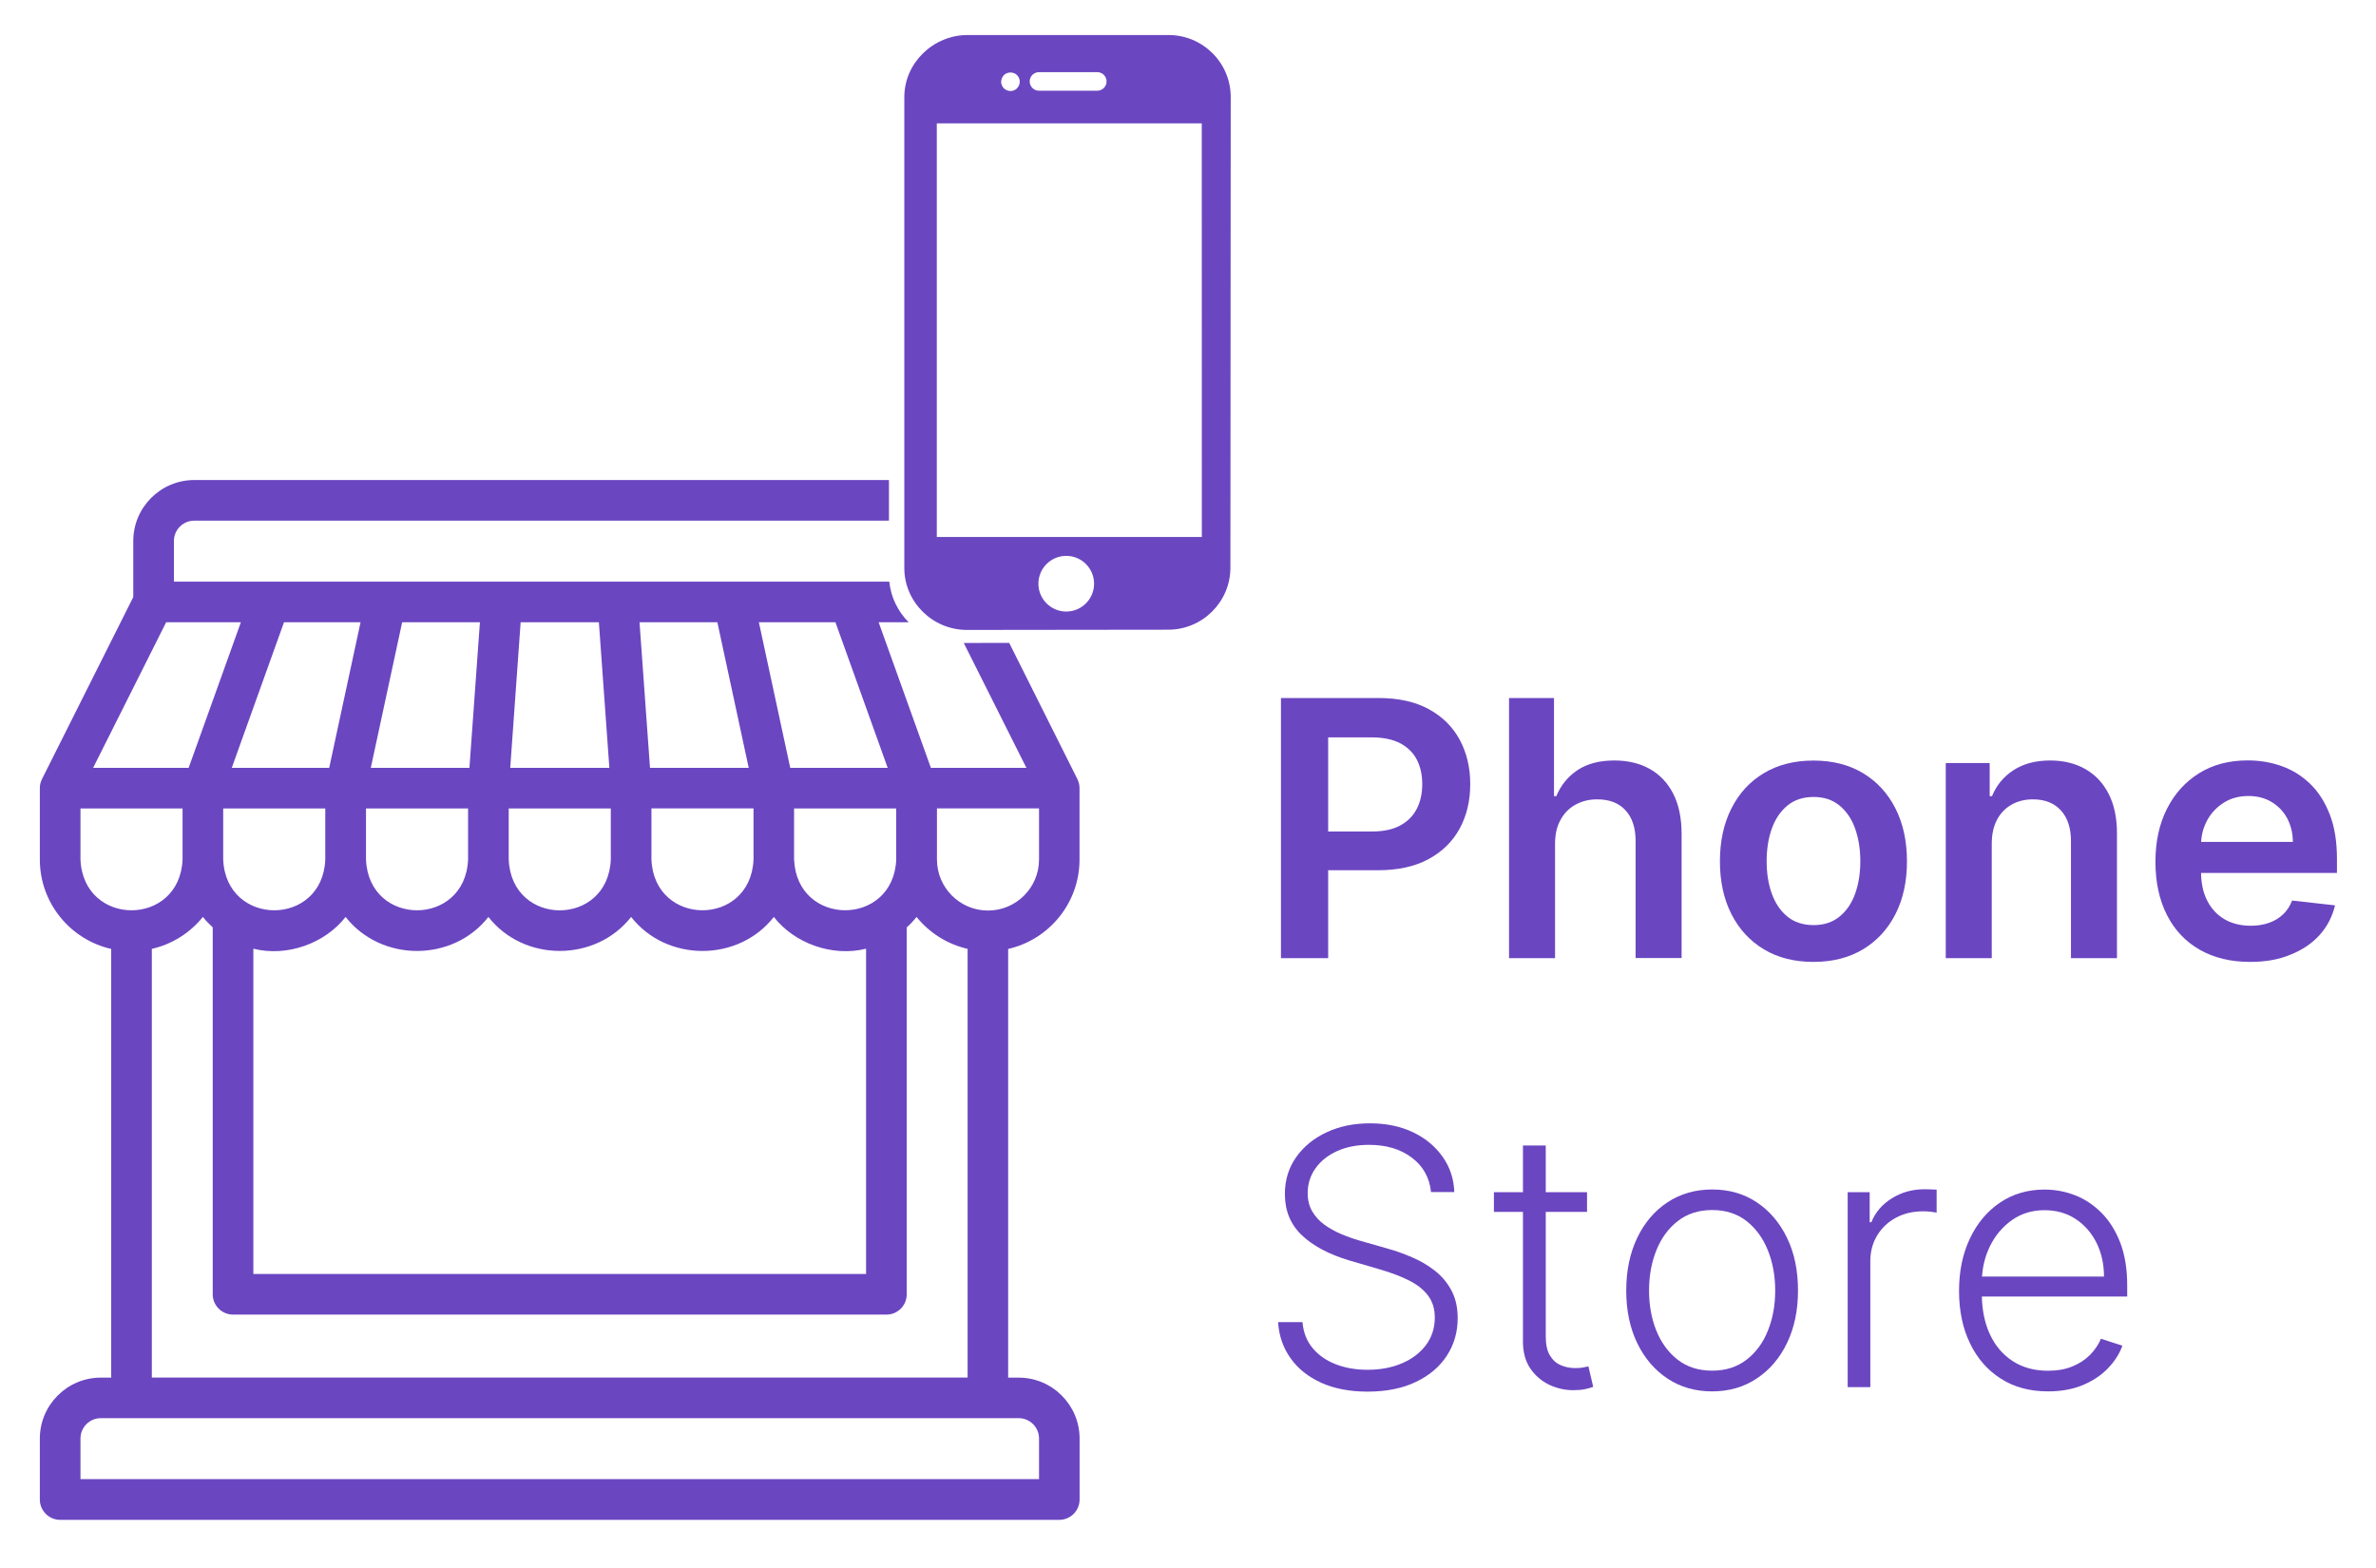
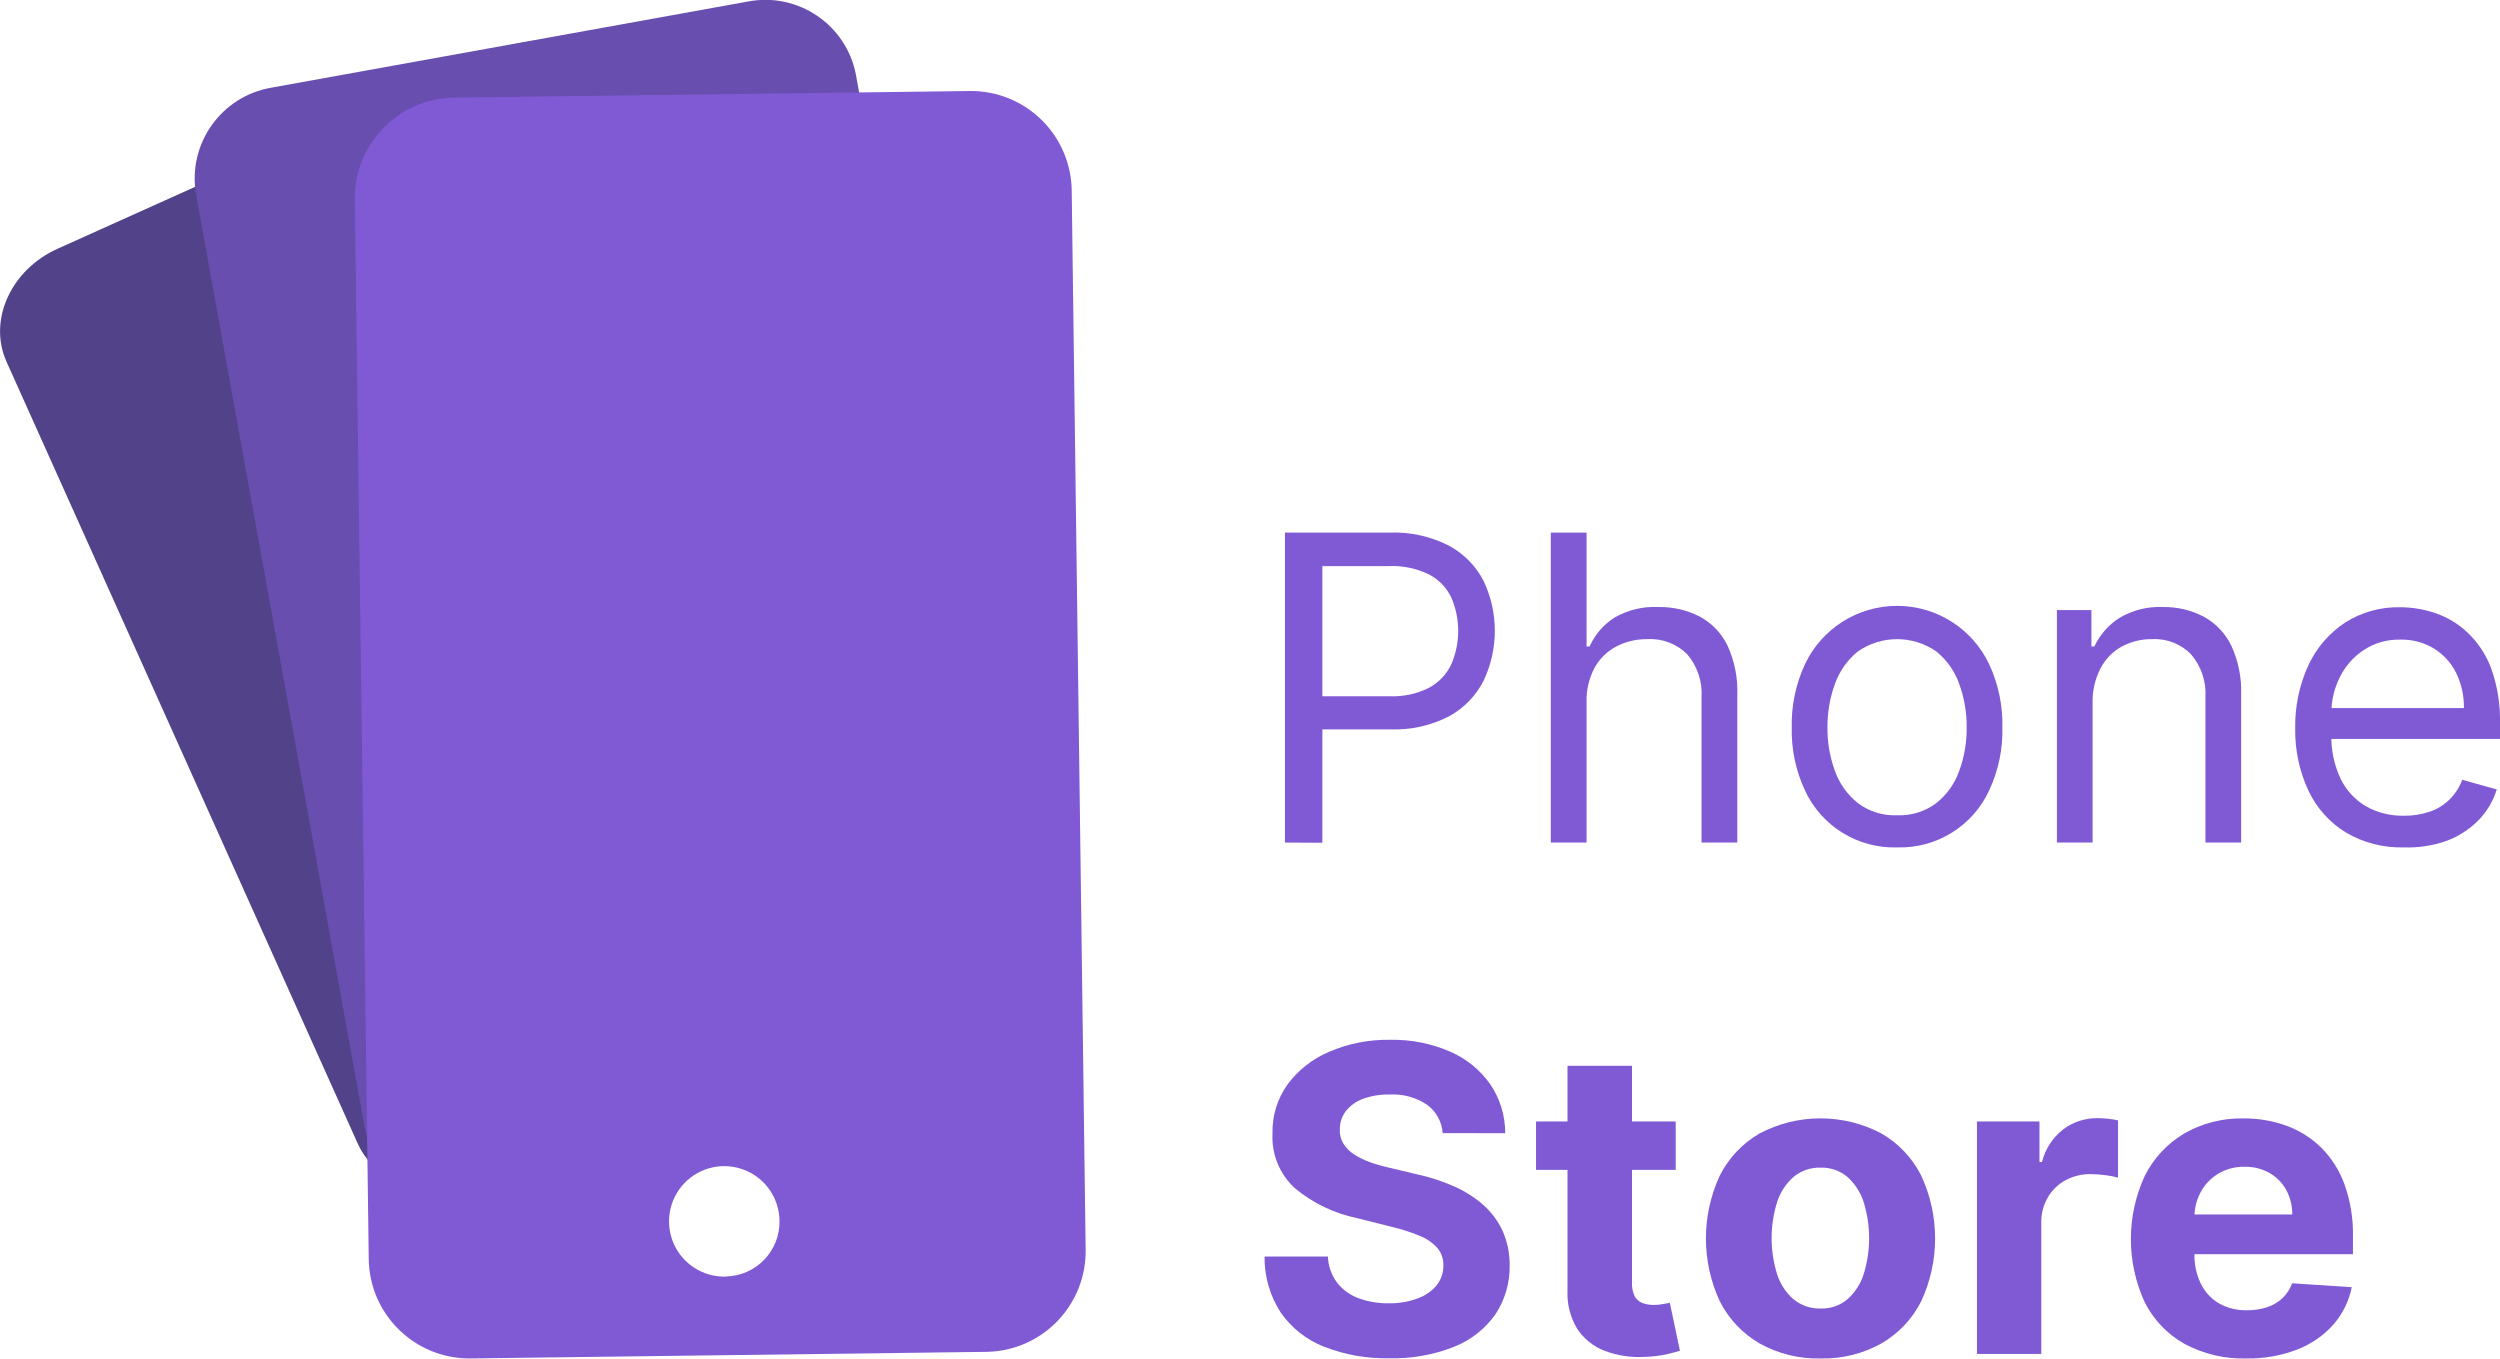
- <svg xmlns="http://www.w3.org/2000/svg" version="1.1" id="Capa_1" x="0px" y="0px" viewBox="0 0 297 196" style="enable-background:new 0 0 297 196;" xml:space="preserve">
-   <style type="text/css">
- 	.st0{fill:#6B46C1;}
- </style>
-   <g>
-     <g>
-       <g>
-         <g>
-           <path class="st0" d="M146.07,4.38h-25.13c-4.27,0-7.9,3.48-7.9,7.75v58.88c0,4.27,3.55,7.74,7.82,7.74l25.17-0.03      c4.27,0,7.77-3.47,7.77-7.75l0.04-58.86C153.83,7.84,150.35,4.38,146.07,4.38z M129.87,9.02h7.29c0.64,0,1.16,0.52,1.16,1.16      s-0.52,1.16-1.16,1.16h-7.29c-0.64,0-1.16-0.52-1.16-1.16C128.71,9.54,129.23,9.02,129.87,9.02z M125.49,9.39      c0.43-0.43,1.21-0.44,1.64,0c0.22,0.22,0.34,0.52,0.34,0.83c0,0.3-0.13,0.6-0.34,0.82c-0.21,0.22-0.52,0.34-0.82,0.34      c-0.31,0-0.6-0.13-0.83-0.34c-0.21-0.22-0.34-0.52-0.34-0.82C125.15,9.91,125.28,9.61,125.49,9.39z M133.28,76.45      c-1.92,0-3.48-1.56-3.48-3.48c0-1.92,1.56-3.48,3.48-3.48s3.48,1.56,3.48,3.48C136.76,74.89,135.2,76.45,133.28,76.45z       M150.23,67.13H117.1V15.42h33.12L150.23,67.13L150.23,67.13z" />
-         </g>
-       </g>
-       <path class="st0" d="M126.15,80.37l-5.68,0.01l7.83,15.61h-11.94l-6.53-18.2h3.75c-1.33-1.34-2.22-3.11-2.42-5.08H21.74v-5.08    c0-1.4,1.14-2.54,2.54-2.54h86.84v-5.08H24.28c-4.2,0-7.62,3.42-7.62,7.62v7.01L5.25,97.39c-0.18,0.35-0.27,0.74-0.27,1.14v8.92    c0,5.45,3.82,10.02,8.92,11.18v53.59H12.6c-4.2,0-7.62,3.42-7.62,7.62v7.62c0,1.4,1.14,2.54,2.54,2.54h124.89    c1.4,0,2.54-1.14,2.54-2.54v-7.62c0-4.2-3.42-7.62-7.62-7.62h-1.31v-53.59c5.1-1.16,8.92-5.73,8.92-11.18v-8.92    c0-0.4-0.09-0.78-0.27-1.14L126.15,80.37z M113.34,161.81v-45.87c0.44-0.4,0.86-0.84,1.23-1.31c1.59,1.97,3.83,3.41,6.38,3.99    v53.59H18.98v-53.59c2.56-0.58,4.79-2.02,6.38-3.99c0.38,0.47,0.79,0.9,1.23,1.3v45.87c0,1.4,1.14,2.54,2.54,2.54h81.67    C112.2,164.35,113.34,163.21,113.34,161.81z M27.9,107.45v-6.38h12.76v6.38C40.32,115.92,28.25,115.91,27.9,107.45z     M112.03,107.46c-0.37,8.47-12.44,8.43-12.77-0.03v-6.36h12.76v6.38C112.03,107.45,112.03,107.46,112.03,107.46z M104.43,77.79    l6.53,18.2H98.78l-3.92-18.2H104.43z M94.19,107.46c-0.37,8.46-12.41,8.44-12.76-0.01c0-0.01,0-0.01,0-0.02v-6.37h12.76v6.38    C94.19,107.45,94.19,107.46,94.19,107.46z M89.67,77.79l3.92,18.2H81.25l-1.31-18.2H89.67z M65.08,77.79h9.78l1.31,18.2H63.78    L65.08,77.79z M63.59,101.07h12.76v6.38c0,0.01,0,0.01,0,0.02c-0.37,8.46-12.42,8.44-12.76-0.02V101.07z M61.05,114.63    c4.44,5.67,13.4,5.66,17.84,0c4.44,5.67,13.4,5.67,17.84,0c2.56,3.29,7.29,5.03,11.53,3.97v40.66H31.67v-40.66    c4.24,1.06,8.97-0.68,11.53-3.97C47.65,120.3,56.61,120.3,61.05,114.63z M50.27,77.79h9.72l-1.31,18.2H46.35L50.27,77.79z     M45.75,101.07h12.76v6.38c-0.35,8.47-12.42,8.46-12.76,0V101.07z M45.07,77.79l-3.92,18.2H28.97l6.53-18.2H45.07z M20.77,77.79    h9.34l-6.53,18.2H11.64L20.77,77.79z M10.06,107.45v-6.38h12.76v6.38C22.47,115.92,10.41,115.91,10.06,107.45z M127.34,177.29    c1.4,0,2.54,1.14,2.54,2.54v5.08H10.06v-5.08c0-1.4,1.14-2.54,2.54-2.54H127.34z M129.88,107.45c0,3.52-2.86,6.38-6.38,6.38    c-3.52,0-6.38-2.86-6.38-6.38c0-0.01,0-0.01,0-0.02v-6.37h12.76V107.45z" />
-     </g>
-     <g>
-       <path class="st0" d="M160.12,119.78V87.26h12.19c2.5,0,4.6,0.47,6.3,1.4c1.7,0.93,2.99,2.21,3.86,3.83s1.31,3.47,1.31,5.53    c0,2.09-0.44,3.94-1.32,5.56c-0.88,1.62-2.18,2.89-3.89,3.82c-1.71,0.93-3.83,1.39-6.33,1.39h-8.08v-4.84h7.29    c1.46,0,2.66-0.25,3.59-0.76c0.93-0.51,1.62-1.21,2.07-2.1c0.45-0.89,0.67-1.91,0.67-3.06c0-1.15-0.22-2.17-0.67-3.05    c-0.45-0.88-1.14-1.56-2.08-2.06c-0.94-0.49-2.14-0.74-3.61-0.74h-5.4v27.6H160.12z" />
-       <path class="st0" d="M194.38,105.49v14.29h-5.75V87.26h5.62v12.27h0.29c0.57-1.38,1.46-2.46,2.66-3.26c1.2-0.8,2.73-1.2,4.6-1.2    c1.69,0,3.17,0.35,4.43,1.06c1.26,0.71,2.24,1.75,2.93,3.11s1.04,3.03,1.04,5v15.53h-5.75v-14.64c0-1.64-0.42-2.92-1.26-3.83    c-0.84-0.92-2.02-1.37-3.53-1.37c-1.02,0-1.92,0.22-2.72,0.66c-0.8,0.44-1.42,1.07-1.87,1.9    C194.61,103.31,194.38,104.31,194.38,105.49z" />
-       <path class="st0" d="M226.68,120.25c-2.38,0-4.45-0.52-6.19-1.57c-1.75-1.05-3.1-2.51-4.06-4.4c-0.96-1.88-1.44-4.09-1.44-6.6    c0-2.52,0.48-4.73,1.44-6.62c0.96-1.9,2.31-3.37,4.06-4.41c1.75-1.05,3.81-1.57,6.19-1.57s4.45,0.52,6.19,1.57    c1.75,1.05,3.1,2.52,4.06,4.41c0.96,1.89,1.44,4.1,1.44,6.62c0,2.52-0.48,4.72-1.44,6.6c-0.96,1.88-2.31,3.35-4.06,4.4    C231.12,119.73,229.06,120.25,226.68,120.25z M226.71,115.65c1.29,0,2.37-0.36,3.24-1.07s1.52-1.67,1.95-2.88s0.64-2.55,0.64-4.03    c0-1.49-0.21-2.84-0.64-4.06s-1.08-2.18-1.95-2.9s-1.95-1.08-3.24-1.08c-1.32,0-2.42,0.36-3.29,1.08    c-0.87,0.72-1.52,1.69-1.95,2.9s-0.64,2.56-0.64,4.06c0,1.48,0.21,2.83,0.64,4.03s1.08,2.17,1.95,2.88    C224.29,115.29,225.38,115.65,226.71,115.65z" />
-       <path class="st0" d="M248.97,105.49v14.29h-5.75V95.39h5.49v4.14H249c0.56-1.37,1.46-2.45,2.69-3.25c1.23-0.8,2.76-1.21,4.58-1.21    c1.68,0,3.15,0.36,4.41,1.08s2.23,1.76,2.92,3.13c0.69,1.37,1.03,3.02,1.02,4.97v15.53h-5.75v-14.64c0-1.63-0.42-2.91-1.26-3.83    s-2-1.38-3.49-1.38c-1.01,0-1.9,0.22-2.67,0.66c-0.78,0.44-1.39,1.07-1.83,1.9C249.19,103.31,248.97,104.31,248.97,105.49z" />
-       <path class="st0" d="M281.28,120.25c-2.45,0-4.55-0.51-6.33-1.53s-3.14-2.47-4.09-4.35c-0.95-1.88-1.43-4.09-1.43-6.65    c0-2.51,0.48-4.71,1.44-6.61c0.96-1.9,2.3-3.38,4.02-4.45s3.75-1.6,6.08-1.6c1.5,0,2.92,0.24,4.26,0.72s2.52,1.22,3.56,2.23    s1.84,2.28,2.44,3.83s0.89,3.4,0.89,5.53v1.76h-19.99v-3.88h14.48c-0.01-1.1-0.25-2.08-0.71-2.95c-0.47-0.86-1.11-1.54-1.95-2.04    c-0.83-0.5-1.8-0.75-2.9-0.75c-1.17,0-2.21,0.28-3.1,0.85c-0.89,0.57-1.58,1.31-2.07,2.22c-0.49,0.92-0.74,1.92-0.75,3.01v3.38    c0,1.42,0.26,2.63,0.78,3.64s1.24,1.78,2.17,2.32c0.93,0.53,2.02,0.8,3.27,0.8c0.84,0,1.59-0.12,2.27-0.36    c0.68-0.24,1.26-0.59,1.76-1.06c0.5-0.47,0.87-1.04,1.13-1.73l5.37,0.6c-0.34,1.42-0.98,2.65-1.93,3.71    c-0.95,1.05-2.16,1.87-3.63,2.45C284.86,119.96,283.17,120.25,281.28,120.25z" />
-       <path class="st0" d="M178.88,149.04c-0.18-1.81-0.98-3.25-2.4-4.32c-1.42-1.07-3.2-1.6-5.35-1.6c-1.51,0-2.84,0.26-3.99,0.78    c-1.15,0.52-2.05,1.24-2.7,2.15c-0.65,0.92-0.98,1.96-0.98,3.12c0,0.86,0.19,1.61,0.56,2.25s0.87,1.2,1.5,1.66s1.33,0.85,2.1,1.18    s1.54,0.6,2.33,0.83l3.43,0.98c1.04,0.29,2.08,0.65,3.11,1.1c1.04,0.44,1.99,1,2.85,1.67c0.86,0.67,1.56,1.49,2.08,2.46    c0.52,0.97,0.79,2.13,0.79,3.49c0,1.74-0.45,3.3-1.35,4.68c-0.9,1.39-2.19,2.49-3.88,3.29c-1.68,0.81-3.7,1.21-6.05,1.21    c-2.21,0-4.13-0.37-5.76-1.1c-1.63-0.74-2.91-1.75-3.84-3.06c-0.93-1.3-1.46-2.81-1.57-4.53h3.05c0.11,1.28,0.53,2.37,1.27,3.25    c0.74,0.89,1.7,1.56,2.89,2.02c1.19,0.46,2.51,0.69,3.97,0.69c1.62,0,3.06-0.27,4.33-0.82c1.26-0.54,2.26-1.31,2.99-2.29    c0.72-0.98,1.09-2.12,1.09-3.42c0-1.1-0.29-2.02-0.86-2.77c-0.57-0.75-1.37-1.37-2.39-1.88c-1.02-0.51-2.21-0.96-3.55-1.35    l-3.89-1.14c-2.55-0.76-4.53-1.82-5.94-3.16c-1.41-1.34-2.11-3.06-2.11-5.14c0-1.75,0.47-3.28,1.41-4.61s2.21-2.37,3.81-3.11    c1.6-0.75,3.41-1.12,5.41-1.12c2.02,0,3.81,0.37,5.37,1.11s2.79,1.76,3.71,3.06c0.92,1.3,1.41,2.77,1.47,4.42H178.88z" />
-       <path class="st0" d="M198.38,149.04v2.46h-11.64v-2.46H198.38z M190.38,143.2h2.84v23.86c0,1.02,0.17,1.81,0.52,2.39    s0.8,0.98,1.37,1.22c0.56,0.24,1.16,0.36,1.79,0.36c0.37,0,0.69-0.02,0.95-0.07c0.26-0.05,0.5-0.1,0.7-0.15l0.6,2.56    c-0.28,0.11-0.61,0.2-1.02,0.29s-0.9,0.13-1.49,0.13c-1.04,0-2.04-0.23-2.99-0.68c-0.96-0.46-1.74-1.13-2.36-2.03    c-0.61-0.9-0.92-2.02-0.92-3.35V143.2z" />
-       <path class="st0" d="M214.02,173.94c-2.11,0-3.97-0.53-5.58-1.6s-2.88-2.55-3.79-4.44c-0.91-1.89-1.37-4.07-1.37-6.55    c0-2.5,0.46-4.7,1.37-6.6c0.91-1.9,2.17-3.38,3.79-4.45c1.61-1.06,3.47-1.6,5.58-1.6c2.11,0,3.96,0.53,5.57,1.6    c1.61,1.07,2.87,2.55,3.79,4.45c0.92,1.9,1.37,4.09,1.37,6.59c0,2.48-0.46,4.66-1.37,6.55s-2.17,3.37-3.79,4.44    C217.99,173.4,216.13,173.94,214.02,173.94z M214.02,171.35c1.69,0,3.13-0.46,4.3-1.37s2.07-2.12,2.67-3.64    c0.61-1.51,0.91-3.18,0.91-5s-0.3-3.49-0.91-5.02c-0.61-1.52-1.5-2.75-2.67-3.67s-2.61-1.38-4.3-1.38c-1.68,0-3.12,0.46-4.3,1.38    c-1.18,0.92-2.07,2.14-2.68,3.67c-0.61,1.52-0.91,3.2-0.91,5.02s0.3,3.49,0.91,5c0.61,1.51,1.5,2.73,2.67,3.64    C210.89,170.9,212.33,171.35,214.02,171.35z" />
-       <path class="st0" d="M230.96,173.43v-24.39h2.75v3.75h0.21c0.49-1.23,1.34-2.22,2.55-2.98c1.21-0.76,2.58-1.14,4.12-1.14    c0.23,0,0.49,0.01,0.78,0.02c0.29,0.01,0.52,0.02,0.71,0.03v2.87c-0.13-0.02-0.35-0.05-0.67-0.1c-0.32-0.04-0.66-0.06-1.03-0.06    c-1.27,0-2.4,0.27-3.39,0.8c-0.99,0.54-1.77,1.27-2.34,2.21c-0.57,0.94-0.86,2.02-0.86,3.22v15.75H230.96z" />
-       <path class="st0" d="M256,173.94c-2.28,0-4.25-0.53-5.91-1.6c-1.66-1.06-2.95-2.54-3.85-4.43c-0.91-1.89-1.36-4.07-1.36-6.53    c0-2.46,0.45-4.64,1.36-6.55c0.9-1.91,2.16-3.41,3.76-4.49s3.46-1.63,5.57-1.63c1.32,0,2.6,0.24,3.83,0.72    c1.23,0.48,2.33,1.22,3.31,2.21c0.98,0.99,1.75,2.23,2.33,3.73c0.57,1.5,0.86,3.27,0.86,5.31v1.4h-19.05v-2.49H263    c0-1.57-0.32-2.98-0.94-4.23c-0.63-1.25-1.5-2.25-2.62-2.98c-1.12-0.73-2.41-1.09-3.87-1.09c-1.55,0-2.91,0.41-4.08,1.24    c-1.17,0.83-2.09,1.92-2.75,3.27c-0.66,1.36-1,2.84-1.01,4.45v1.49c0,1.94,0.34,3.63,1.01,5.07c0.67,1.44,1.63,2.56,2.87,3.36    s2.7,1.19,4.4,1.19c1.15,0,2.17-0.18,3.04-0.54c0.87-0.36,1.61-0.84,2.21-1.45c0.6-0.61,1.05-1.28,1.36-2.01l2.68,0.87    c-0.37,1.03-0.98,1.97-1.82,2.84c-0.84,0.87-1.89,1.56-3.14,2.09C259.08,173.68,257.63,173.94,256,173.94z" />
+ <svg xmlns="http://www.w3.org/2000/svg" viewBox="0 0 377.45 205.1">
+   <defs>
+     <style>.cls-1{fill:#805ad5;}.cls-2{fill:#514289;}.cls-3{fill:#684eaf;}</style>
+   </defs>
+   <g id="Capa_2" data-name="Capa 2">
+     <g id="Capa_1-2" data-name="Capa 1">
+       <path class="cls-1" d="M194,127.21V80.41h15.81a18.23,18.23,0,0,1,9,2,12.59,12.59,0,0,1,5.2,5.33,17.58,17.58,0,0,1,0,15,12.65,12.65,0,0,1-5.18,5.38,17.89,17.89,0,0,1-8.95,2H198.59v-5h11.15a12.19,12.19,0,0,0,6.06-1.3,7.84,7.84,0,0,0,3.32-3.53,12.71,12.71,0,0,0,0-10.07,7.61,7.61,0,0,0-3.35-3.48,12.63,12.63,0,0,0-6.12-1.27h-10v41.77Z" />
+       <path class="cls-1" d="M239.54,106.1v21.11h-5.4V80.41h5.4V97.6H240a9.92,9.92,0,0,1,3.72-4.33,11.91,11.91,0,0,1,6.61-1.62,13.23,13.23,0,0,1,6.28,1.43,9.88,9.88,0,0,1,4.2,4.37,16.45,16.45,0,0,1,1.49,7.46v22.3H256.9V105.27a9.11,9.11,0,0,0-2.16-6.48,7.8,7.8,0,0,0-6-2.29A9.82,9.82,0,0,0,244,97.62a8,8,0,0,0-3.29,3.27A10.51,10.51,0,0,0,239.54,106.1Z" />
+       <path class="cls-1" d="M286.42,127.94a14.81,14.81,0,0,1-13.9-8.59,21.21,21.21,0,0,1-2-9.51,21.48,21.48,0,0,1,2-9.57,15.38,15.38,0,0,1,27.8,0,21.48,21.48,0,0,1,2,9.57,21.21,21.21,0,0,1-2,9.51,14.81,14.81,0,0,1-13.9,8.59Zm0-4.85a9.21,9.21,0,0,0,5.94-1.85,10.78,10.78,0,0,0,3.45-4.86,18.56,18.56,0,0,0,1.12-6.54,18.79,18.79,0,0,0-1.12-6.56,11,11,0,0,0-3.45-4.91,10.37,10.37,0,0,0-11.88,0,11.14,11.14,0,0,0-3.45,4.91,18.79,18.79,0,0,0-1.12,6.56,18.56,18.56,0,0,0,1.12,6.54,10.93,10.93,0,0,0,3.45,4.86A9.21,9.21,0,0,0,286.42,123.09Z" />
+       <path class="cls-1" d="M315.94,106.1v21.11h-5.39V92.11h5.21V97.6h.45A10.16,10.16,0,0,1,320,93.29a11.72,11.72,0,0,1,6.49-1.64,12.84,12.84,0,0,1,6.24,1.46,9.93,9.93,0,0,1,4.16,4.38,16.39,16.39,0,0,1,1.48,7.42v22.3h-5.39V105.27a9.14,9.14,0,0,0-2.15-6.45,7.61,7.61,0,0,0-5.89-2.32,9.34,9.34,0,0,0-4.61,1.12,7.9,7.9,0,0,0-3.18,3.27A10.73,10.73,0,0,0,315.94,106.1Z" />
+       <path class="cls-1" d="M362.92,127.94a16.38,16.38,0,0,1-8.74-2.25,14.81,14.81,0,0,1-5.65-6.31,21.41,21.41,0,0,1-2-9.45,21.87,21.87,0,0,1,2-9.51A15.54,15.54,0,0,1,354.06,94a14.91,14.91,0,0,1,8.31-2.32,16.58,16.58,0,0,1,5.41.92,13.34,13.34,0,0,1,4.87,3,14.33,14.33,0,0,1,3.5,5.4,23.19,23.19,0,0,1,1.3,8.27v2.29H350.4v-4.66H372a11.64,11.64,0,0,0-1.17-5.3,9.07,9.07,0,0,0-3.34-3.68,9.38,9.38,0,0,0-5.08-1.35,9.65,9.65,0,0,0-5.56,1.59,10.45,10.45,0,0,0-3.6,4.12,12,12,0,0,0-1.26,5.44v3.11a14.85,14.85,0,0,0,1.38,6.72,9.8,9.8,0,0,0,3.85,4.19,11.29,11.29,0,0,0,5.74,1.42,11.69,11.69,0,0,0,3.85-.6,7.93,7.93,0,0,0,3-1.83,8.15,8.15,0,0,0,1.94-3l5.21,1.46a11.48,11.48,0,0,1-2.76,4.65,13.29,13.29,0,0,1-4.8,3.11A17.65,17.65,0,0,1,362.92,127.94Z" />
+       <path class="cls-1" d="M217.81,171.08a5.76,5.76,0,0,0-2.36-4.29,9.23,9.23,0,0,0-5.64-1.54,10.93,10.93,0,0,0-4.09.68,5.81,5.81,0,0,0-2.55,1.86,4.45,4.45,0,0,0-.88,2.7,3.78,3.78,0,0,0,.54,2.19,5.26,5.26,0,0,0,1.61,1.61,11.72,11.72,0,0,0,2.38,1.17,25,25,0,0,0,2.88.83l4.2,1a29.16,29.16,0,0,1,5.62,1.82,17.28,17.28,0,0,1,4.43,2.81,12.08,12.08,0,0,1,2.92,3.93,12.68,12.68,0,0,1,1.06,5.19,13,13,0,0,1-2.18,7.44,13.9,13.9,0,0,1-6.22,4.86,24.87,24.87,0,0,1-9.76,1.73,25.59,25.59,0,0,1-9.86-1.74,14.32,14.32,0,0,1-6.54-5.15,15.23,15.23,0,0,1-2.45-8.47h9.57a7,7,0,0,0,1.36,3.92,7.27,7.27,0,0,0,3.22,2.36,12.68,12.68,0,0,0,4.58.78,11.93,11.93,0,0,0,4.38-.73,6.65,6.65,0,0,0,2.89-2,4.74,4.74,0,0,0,1-3,3.9,3.9,0,0,0-.93-2.65,7.2,7.2,0,0,0-2.7-1.83,27.86,27.86,0,0,0-4.33-1.37l-5.09-1.28a21.4,21.4,0,0,1-9.35-4.5,10.44,10.44,0,0,1-3.4-8.25,12.22,12.22,0,0,1,2.27-7.43,15.16,15.16,0,0,1,6.32-4.95,22.32,22.32,0,0,1,9.14-1.79,21.71,21.71,0,0,1,9.11,1.79,14.42,14.42,0,0,1,6.06,4.95,13.14,13.14,0,0,1,2.24,7.36Z" />
+       <path class="cls-1" d="M253,169.32v7.31H231.91v-7.31Zm-16.34-8.41h9.74v32.72a4.28,4.28,0,0,0,.41,2.09,2.23,2.23,0,0,0,1.15,1,4.61,4.61,0,0,0,1.73.3,7.14,7.14,0,0,0,1.37-.13l1.05-.19,1.53,7.24c-.49.16-1.17.33-2.06.54a17.91,17.91,0,0,1-3.22.38,14.7,14.7,0,0,1-6.16-.94,8.64,8.64,0,0,1-4.1-3.34,10.26,10.26,0,0,1-1.44-5.71Z" />
+       <path class="cls-1" d="M274.86,205.1a17.93,17.93,0,0,1-9.2-2.27,15.37,15.37,0,0,1-6-6.35,22.52,22.52,0,0,1,0-19,15.31,15.31,0,0,1,6-6.35,19.7,19.7,0,0,1,18.4,0,15.31,15.31,0,0,1,6,6.35,22.52,22.52,0,0,1,0,19,15.37,15.37,0,0,1-6,6.35A17.93,17.93,0,0,1,274.86,205.1Zm.05-7.54a6,6,0,0,0,4-1.38,8.54,8.54,0,0,0,2.46-3.78,18.37,18.37,0,0,0,0-10.92,8.66,8.66,0,0,0-2.46-3.8,6,6,0,0,0-4-1.39,6.18,6.18,0,0,0-4.11,1.39,8.54,8.54,0,0,0-2.49,3.8,18.37,18.37,0,0,0,0,10.92,8.42,8.42,0,0,0,2.49,3.78A6.23,6.23,0,0,0,274.91,197.56Z" />
+       <path class="cls-1" d="M298.48,204.42v-35.1h9.44v6.12h.37a9.12,9.12,0,0,1,3.22-4.94,8.5,8.5,0,0,1,5.21-1.68,14.89,14.89,0,0,1,1.57.09,10.47,10.47,0,0,1,1.49.25v8.64a12.76,12.76,0,0,0-1.9-.37,18.23,18.23,0,0,0-2.21-.16,7.78,7.78,0,0,0-3.83.93,6.82,6.82,0,0,0-2.65,2.57,7.27,7.27,0,0,0-1,3.79v19.86Z" />
+       <path class="cls-1" d="M339.13,205.1a18.61,18.61,0,0,1-9.31-2.2,14.91,14.91,0,0,1-6-6.26,22.81,22.81,0,0,1,0-19.12,15.53,15.53,0,0,1,5.93-6.37,17.24,17.24,0,0,1,9-2.29,18.53,18.53,0,0,1,6.48,1.11,14.64,14.64,0,0,1,5.26,3.33,15,15,0,0,1,3.5,5.56,22.17,22.17,0,0,1,1.26,7.83v2.67H325.61v-6h20.47a7.47,7.47,0,0,0-.92-3.73,6.61,6.61,0,0,0-2.52-2.54,7.33,7.33,0,0,0-3.74-.93,7.45,7.45,0,0,0-3.91,1,7.19,7.19,0,0,0-2.67,2.72,7.76,7.76,0,0,0-1,3.78v5.73a9.7,9.7,0,0,0,1,4.5,7,7,0,0,0,2.76,2.93,8.32,8.32,0,0,0,4.22,1,9.34,9.34,0,0,0,3-.46,6.23,6.23,0,0,0,2.31-1.37,5.93,5.93,0,0,0,1.46-2.24l9,.59a12.27,12.27,0,0,1-2.79,5.66,14.19,14.19,0,0,1-5.44,3.75A20.48,20.48,0,0,1,339.13,205.1Z" />
+       <path class="cls-2" d="M75.37,7.54l-66.64,30C1.63,40.71-1.84,48.38,1,54.65L54,172.63c2.82,6.27,10.86,8.77,18,5.58l66.64-30c7.1-3.19,10.57-10.87,7.75-17.14l-53.06-118C90.51,6.85,82.47,4.35,75.37,7.54Z" />
+       <path class="cls-3" d="M112.92.23,41,13.23A13.93,13.93,0,0,0,29.59,29.29L55.05,170.17a13.94,13.94,0,0,0,16.32,11.06l71.9-13a14,14,0,0,0,11.42-16.07L129.23,11.29A13.93,13.93,0,0,0,112.92.23Z" />
+       <path class="cls-1" d="M146.54,13.74l-78.11,1A15.21,15.21,0,0,0,53.57,30.33l2.1,159.61A15.21,15.21,0,0,0,70.93,205.1l78.12-1a15.21,15.21,0,0,0,14.86-15.56l-2.1-159.6A15.22,15.22,0,0,0,146.54,13.74Zm-36.92,179a8.34,8.34,0,1,1,8.07-8.45A8.26,8.26,0,0,1,109.62,192.72Z" />
    </g>
  </g>
</svg>
